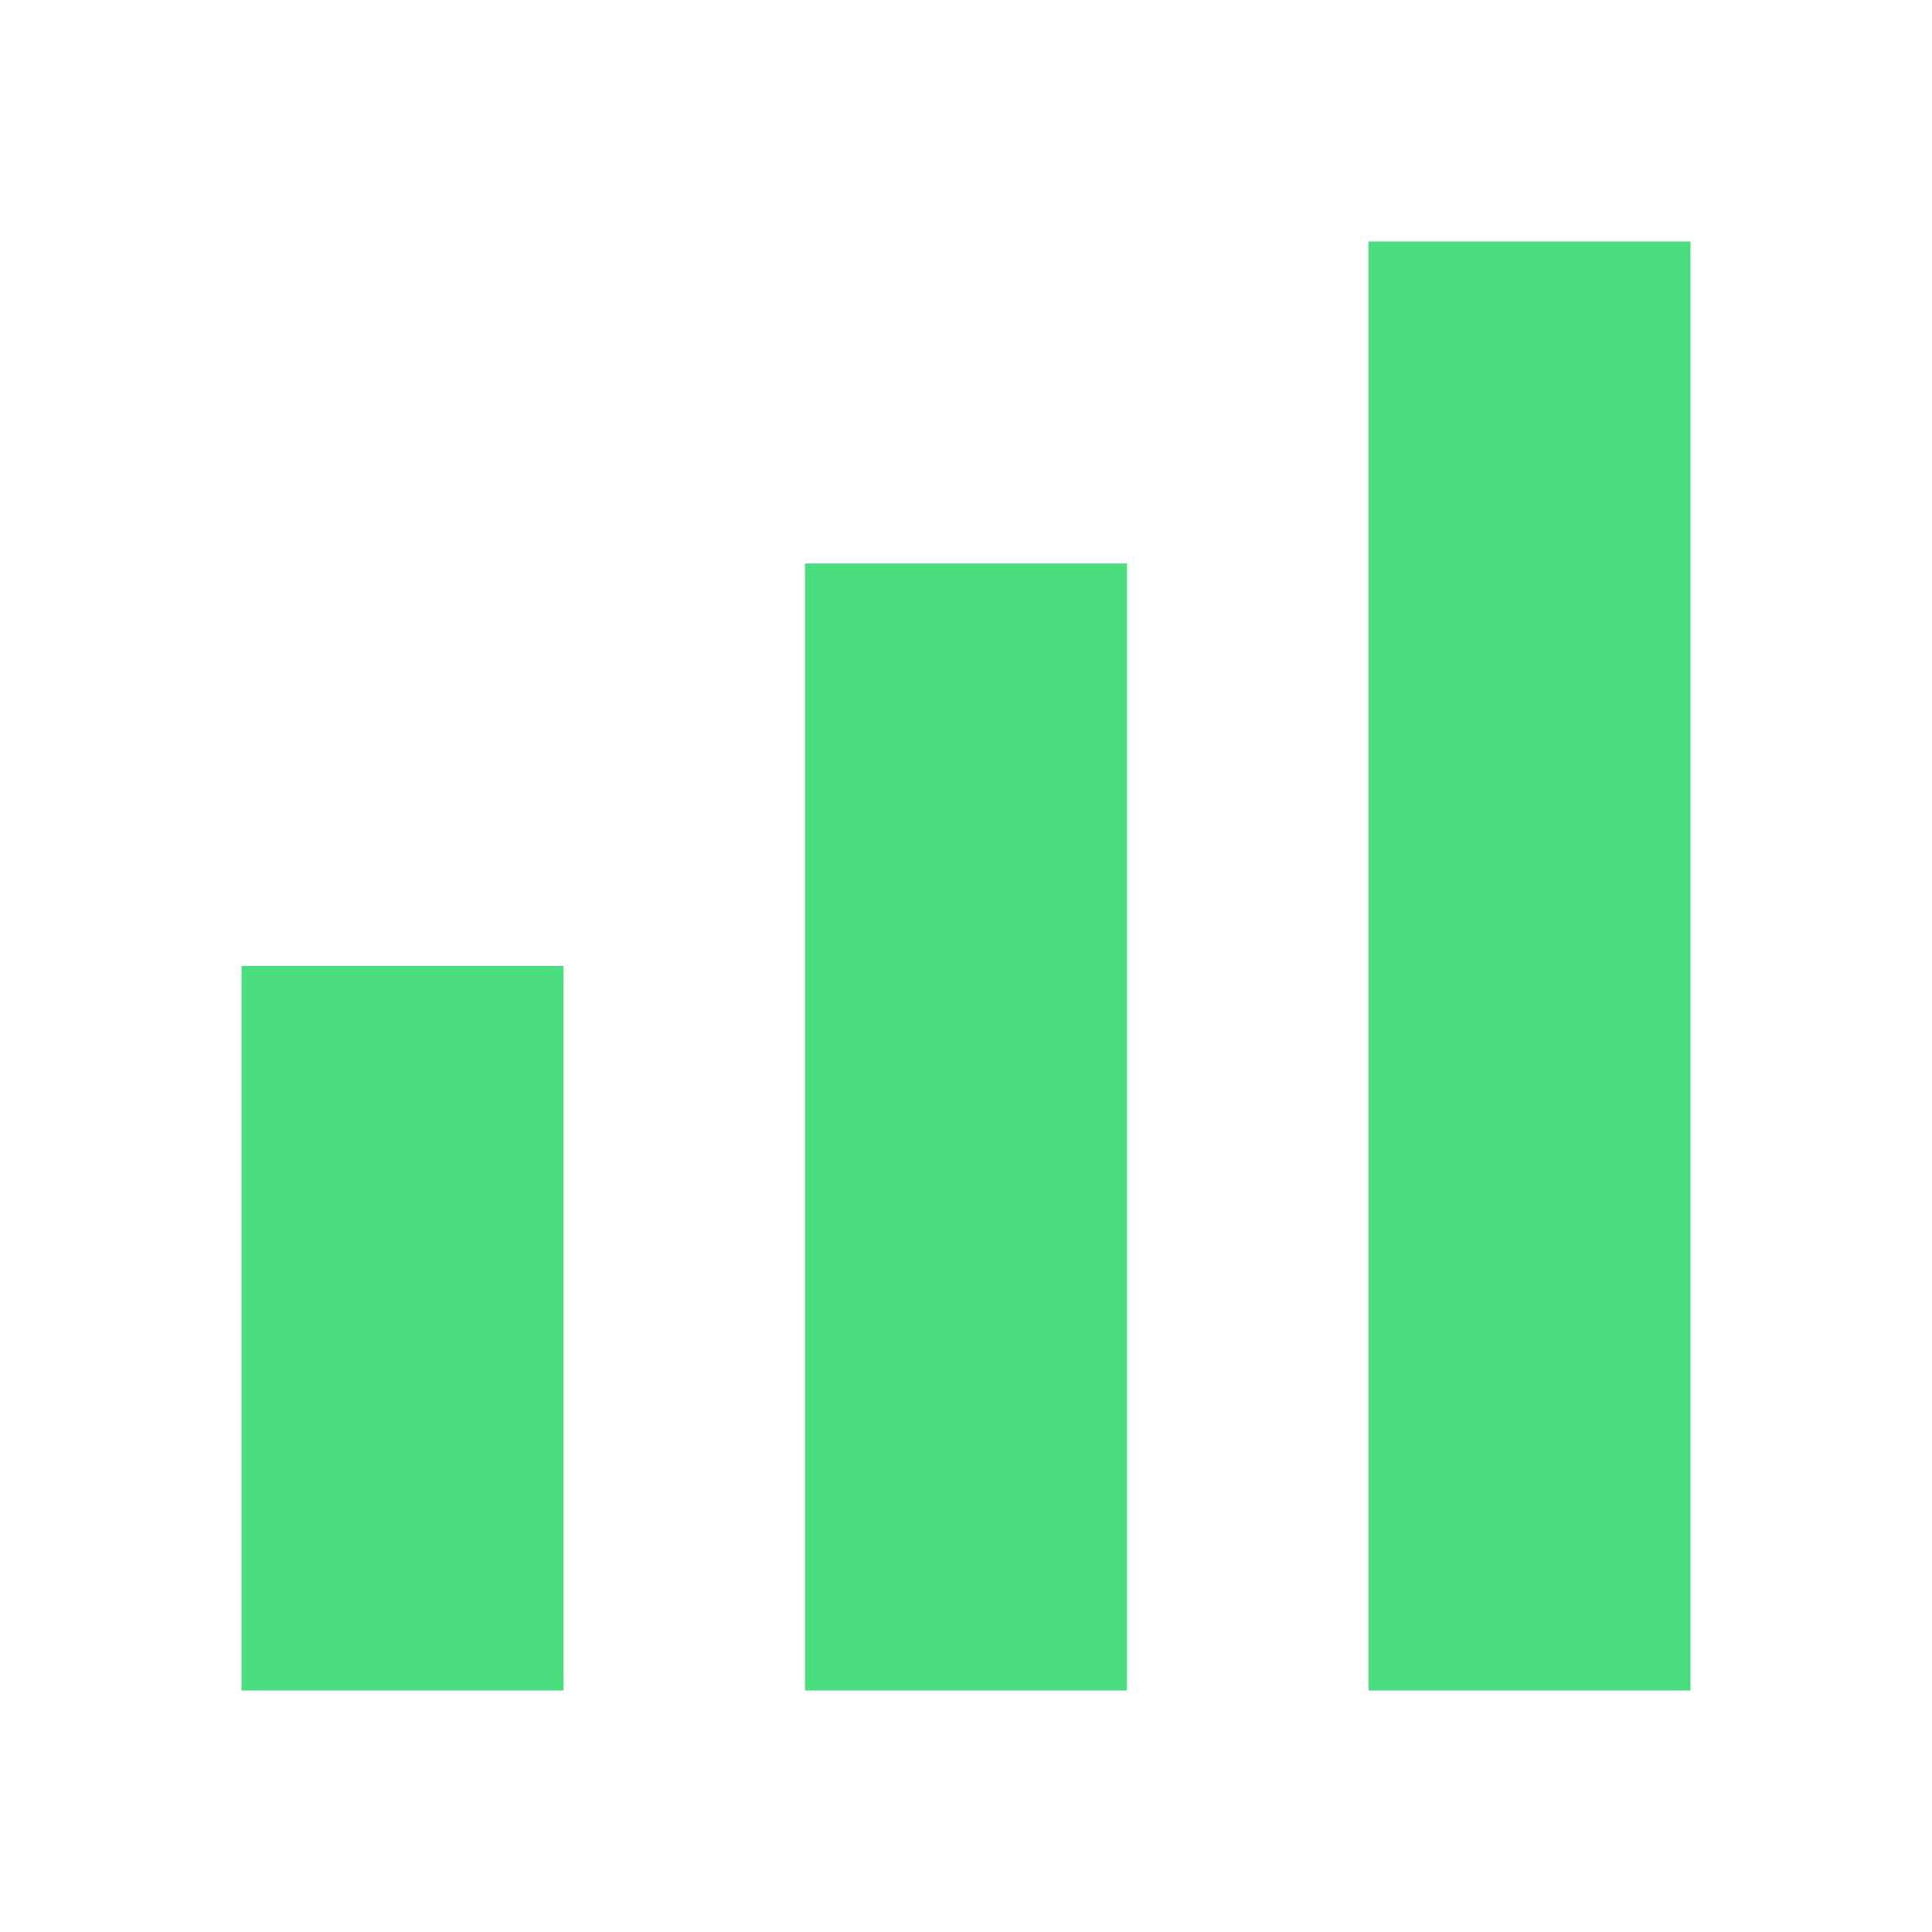
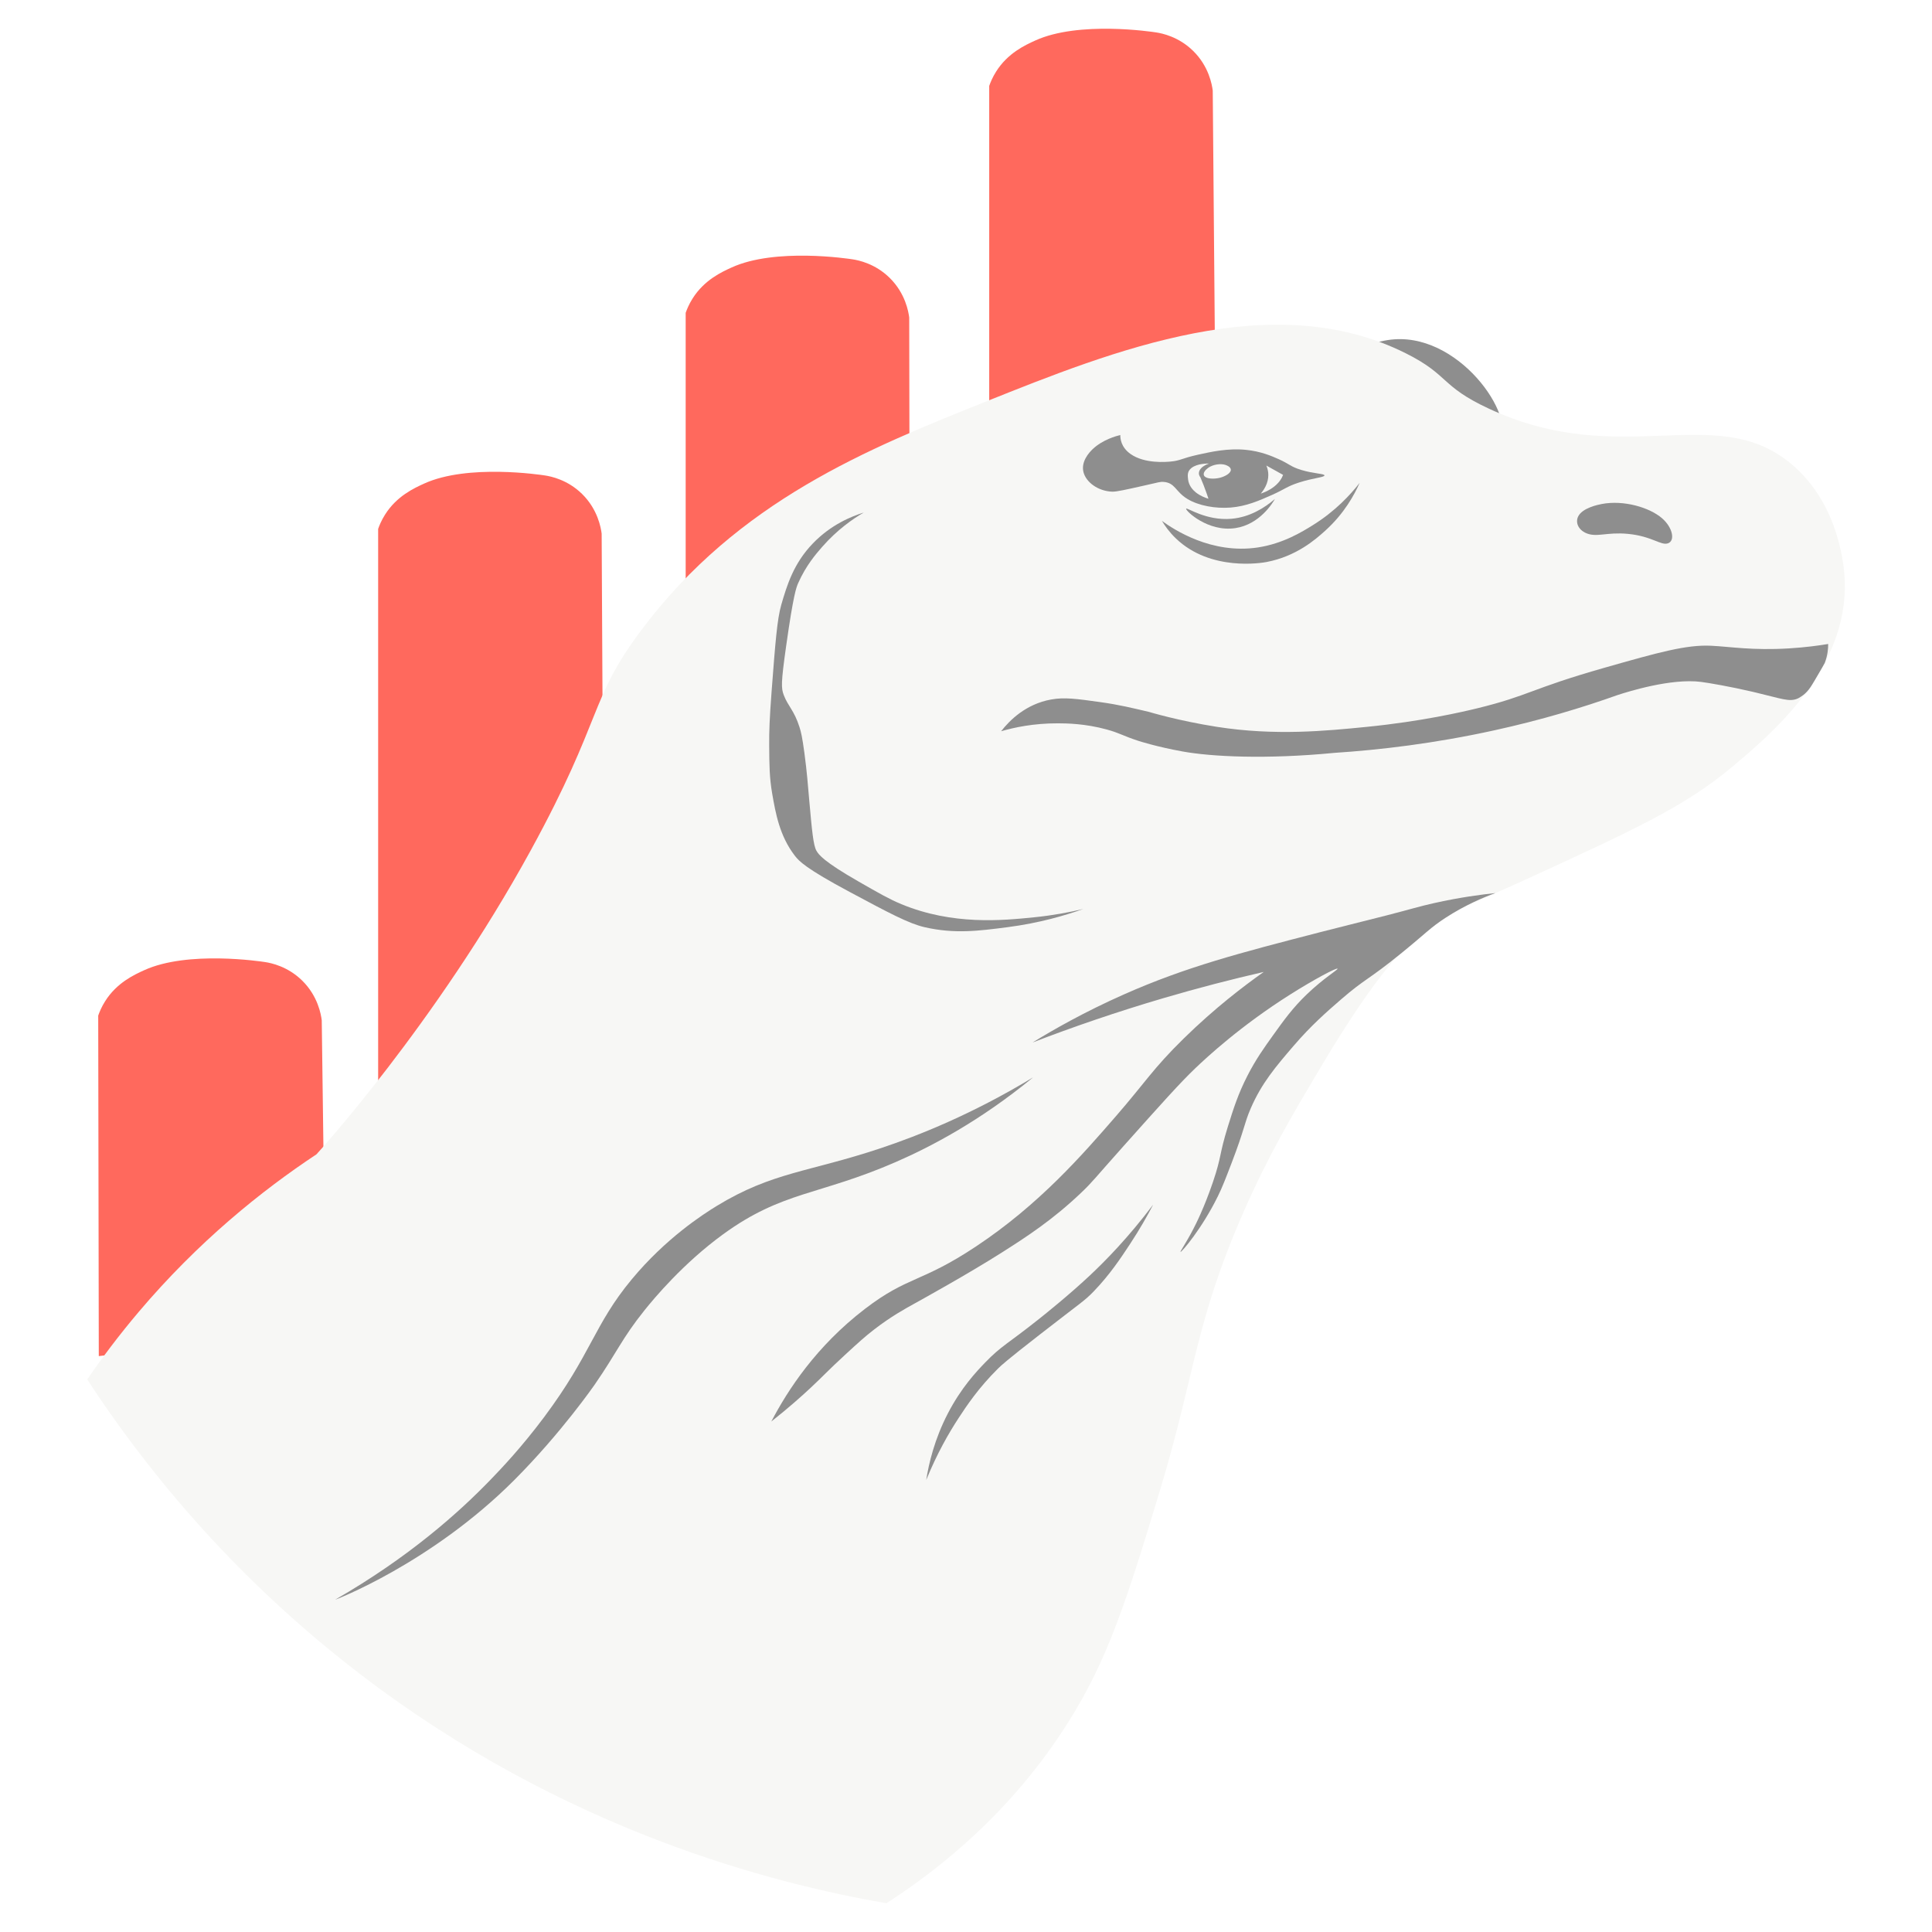
- <svg xmlns="http://www.w3.org/2000/svg" viewBox="0 0 24 24">
-   <rect x="3" y="12" width="4" height="9" fill="#4ade80" />
-   <rect x="10" y="7" width="4" height="14" fill="#4ade80" />
-   <rect x="17" y="3" width="4" height="18" fill="#4ade80" />
+ <svg xmlns="http://www.w3.org/2000/svg" viewBox="92 92 840 840">
+   <path fill="#ff695d" d="m522.08,129.39c.53-1.52,1.44-3.78,3.01-6.26,5.09-8.09,12.68-11.54,17.03-13.52,18.95-8.63,50.71-3.8,52.59-3.51,2.55.39,9.74,1.85,16.03,8.01,6.91,6.77,8.23,14.84,8.54,17.28.66,77.71,1.32,155.42,1.98,233.13-9.17,17.89-22.47,39.87-41.57,62.6-20.23,24.09-40.81,41.7-57.6,54.09V129.39Z" />
+   <path fill="#ff695d" d="m390.11,228.05c.53-1.52,1.44-3.78,3.01-6.26,5.09-8.09,12.68-11.54,17.03-13.52,18.95-8.63,50.71-3.8,52.59-3.51,2.55.39,9.74,1.85,16.03,8.01,6.91,6.77,8.23,14.84,8.54,17.28.16,92.07.32,184.14.48,276.2-13.07,6.54-26.42,13.06-40.07,19.53-19.51,9.26-38.72,18.01-57.6,26.29V228.05Z" />
+   <path fill="#ff695d" d="m256.39,322.02c.53-1.52,1.44-3.78,3.01-6.26,5.09-8.09,12.68-11.54,17.03-13.52,18.95-8.63,50.71-3.8,52.59-3.51,2.55.39,9.74,1.85,16.03,8.01,6.91,6.77,8.23,14.84,8.54,17.28.41,79.61.82,159.22,1.23,238.83-14.08,4.11-28.86,8.07-44.32,11.77-18.78,4.5-36.85,8.21-54.09,11.27v-263.88Z" />
+   <path fill="#ff695d" d="m134.69,533.59c.53-1.52,1.44-3.78,3.01-6.26,5.09-8.09,12.68-11.54,17.03-13.52,18.95-8.63,50.71-3.8,52.59-3.51,2.55.39,9.74,1.85,16.03,8.01,6.91,6.77,8.23,14.84,8.54,17.28.58,43.75,1.15,87.5,1.73,131.25-19.65,3.59-39.99,6.91-60.98,9.89-12.77,1.81-25.34,3.44-37.69,4.88-.08-49.34-.17-98.69-.25-148.03Z" />
+   <path fill="#8e8e8e" d="m667.53,263.76c-1.44-10.57,14.84-23.2,30.89-24.24,29.92-1.94,54.88,36.66,44.62,46-10.87,9.89-72.87-2.41-75.51-21.76Z" />
+   <path fill="#f7f7f5" d="m129.9,691.78c6.51-9.51,13.91-19.35,22.32-29.29,25.94-30.65,53.5-52.8,77.37-68.61,0,0,51.73-56.46,93.15-132.13,31.85-58.18,25.1-65.15,48.28-96.03,42.07-56.05,98.5-78.65,149.22-98.96,55.83-22.36,125.15-50.12,183.02-21.13,18.98,9.51,14.88,14.18,36.03,24.02,57.95,26.97,98.48-3.57,131.57,24.1,21.52,18,23.05,46.52,23.21,50.62,1.5,38.87-32.37,67.18-49.37,81.39-20.35,17.01-43.21,27.49-88.92,48.44-26.65,12.22-33.4,13.68-45.84,23.61-6.61,5.28-18.7,16.04-44.03,58.71-12.37,20.84-22.45,37.82-33.36,62.71-20.93,47.77-20.83,69.72-36.02,120.08-15,49.74-23.05,74.44-40.03,101.4-24.86,39.49-56.51,64.23-79.11,78.8-49.39-8.6-139.93-31.43-229.17-99.91-57.46-44.08-95.06-92.27-118.3-127.83Z" />
+   <path fill="#8e8e8e" d="m527.27,409.93c3.72-4.79,10.76-11.81,21.73-13.8,5.78-1.05,11.01-.32,21.49,1.15,8.13,1.14,13.53,2.48,20.99,4.22,0,0,12.72,3.87,29.64,6.52,25.39,3.97,47.49,1.76,65.2,0,23.79-2.37,41.59-6.51,47.91-8.05,22.59-5.51,23.16-8.47,55.32-17.63,23.65-6.74,35.69-10.1,46.43-9.58,8.35.4,17.9,2.12,33.84,1.15,7.2-.44,13.1-1.26,17.04-1.92.02,1.97-.21,4.89-1.48,8.24-.12.31-1.48,2.64-4.2,7.28-2.05,3.5-3.31,5.6-6.28,7.46-.64.4-.95.6-1.38.78-3.64,1.51-6.8.04-18.28-2.68-.28-.07-.73-.17-1.3-.31-9.26-2.17-19.3-3.91-22.41-4.29-13-1.62-31.52,4.19-36.31,5.75-15.08,5.38-33,10.82-53.59,15.33-26.06,5.72-49.71,8.49-69.4,9.78-29.92,2.9-53.6,1.64-65.94-.58-11.42-2.05-19.26-4.61-19.26-4.61-7.11-2.32-8.04-3.38-13.84-4.97-9.45-2.59-17.52-2.67-21.24-2.68-10.65-.04-19.21,1.85-24.7,3.45Z" />
+   <path fill="#8e8e8e" d="m778.07,316.74c1.73-3.94,8.94-5.33,10.3-5.6,9.57-1.85,20.86,1.5,26.26,6.19,4.64,4.02,5.79,9.77,2.57,10.9-3.07,1.08-6.96-3.14-17.51-4.12-9.16-.85-13.47,1.66-18.02-.29-3.53-1.52-4.68-4.64-3.6-7.07Z" />
+   <path fill="#8e8e8e" d="m579.09,281.14c-.02,1.44.23,5.24,4.43,8.23,6.11,4.35,15.65,3.47,17.3,3.32,4.62-.42,4.61-1.34,12.12-3.01,5.75-1.27,12.89-2.85,20.65-2.11,6.62.64,11.4,2.75,14.26,4.02,4.77,2.11,5.14,3.27,9.83,4.71,5.71,1.75,10.29,1.6,10.17,2.43-.12.83-4.78,1.04-11.06,3.06-5.33,1.72-6.16,2.92-11.75,5.4-5.54,2.46-11.16,4.95-18.03,5.49-6.51.51-13.88-.77-18.77-3.76-5.3-3.24-5.25-7.01-10.35-7.4-1.4-.11-1.96.13-7.77,1.45-8.46,1.91-12.69,2.86-14.53,2.8-6.15-.21-11.42-4.1-12.52-8.53-1.12-4.49,2.34-8.39,4.04-10,4.32-4.09,10.24-5.68,11.99-6.11Z" />
+   <path fill="#f7f7f5" d="m617.62,293.56c-.45-.02-5-.15-7.62,1.93-1.84,1.47-1.65,3.17-1.44,4.98.33,2.87,2.31,4.76,3.32,5.58,1.9,1.55,4.11,2.37,5.54,2.8-.26-.8-.53-1.61-.82-2.42-.84-2.39-1.74-4.69-2.7-6.91-.23-.28-1.04-1.37-.42-2.82.69-1.61,2.64-2.51,3.09-2.72.41-.19.78-.32,1.05-.41Z" />
+   <path fill="#f7f7f5" d="m624.84,294.15c.35.11,2.28.78,2.31,2.09.03,1.59-2.73,2.99-4.82,3.5-2.33.58-5.88.57-6.78-.88-.74-1.18.68-2.7,1.79-3.48,1.95-1.37,5.21-1.99,7.5-1.24Z" />
+   <path fill="#f7f7f5" d="m642.58,294.42c.64,1.49,1.48,4.31.18,7.85-.65,1.78-1.67,3.25-2.59,4.34,1.23-.41,2.79-1.05,4.35-2.02,3.71-2.31,4.94-5,5.34-6.11-2.43-1.36-4.85-2.71-7.28-4.07Z" />
+   <path fill="#8e8e8e" d="m742.21,480.29c-6.01.62-15.38,1.83-26.77,4.38-6.69,1.49-10.51,2.76-20.85,5.4-12.54,3.2-20.26,5.07-28.62,7.23-34.96,9.04-58.21,15.05-85.25,27.03-17.38,7.7-30.93,15.48-39.78,20.93,17.37-6.69,36.38-13.25,56.95-19.3,15.15-4.45,29.72-8.21,43.57-11.38-8.78,6.19-21.31,15.74-34.77,28.92-13.41,13.13-16.67,19.01-29.27,33.53-14.83,17.09-33.52,38.62-61.12,56.94-23.85,15.83-29.55,12.79-48.21,27.09-21.26,16.28-33.6,35.34-40.73,48.98,7.52-5.93,13.26-11.07,17.07-14.63,5.59-5.22,7.56-7.52,14.98-14.35,5.56-5.11,8.5-7.82,12.6-10.98,7.44-5.75,13.7-9.16,17.41-11.21,3.31-1.83,23.75-13.14,38.09-22.25,10.43-6.63,22.05-14.09,34.67-26.14,5.02-4.79,5.44-5.77,18.35-20.22,16.38-18.34,24.57-27.51,31.11-33.75,5.2-4.96,19.81-18.51,41.26-32.08,10.41-6.58,20.26-11.8,20.64-11.26.3.43-5.89,3.97-13.37,11.16-6.16,5.92-9.94,11.2-14.65,17.77-3.94,5.49-7.5,10.47-11.17,17.63-4.05,7.92-6.05,14.25-8.45,21.95-3.94,12.67-2.64,12.74-6.52,24.21-3.81,11.24-7.55,18.55-8.55,20.47-3.38,6.49-5.81,9.8-5.57,9.94.43.25,9.32-10.09,16.25-24.19,1.95-3.97,3.3-7.5,6.01-14.56,5.77-15.06,5.31-16.78,8.28-23.66,4.74-10.97,10.92-18.17,18.5-27.02,7.66-8.94,14.45-14.87,20.75-20.33,10.63-9.21,11.6-8.21,26.44-20.28,10.66-8.67,12.3-10.87,19.1-15.28,8.59-5.57,16.41-8.83,21.62-10.7Z" />
+   <path fill="#8e8e8e" d="m541.18,560.42c-26.38,15.96-49.58,25.23-66.29,30.81-31.33,10.45-47.07,10.32-71.26,25.09-6.05,3.7-22.17,14.08-36.99,31.95-16.44,19.82-17.45,32.28-38.06,59.86-9.98,13.36-18.83,22.59-23.21,27.13-13.71,14.22-35.44,33.71-67.59,52.22-.67.39,41.55-15.64,77.8-51.96,20.5-20.54,34.96-41.48,34.96-41.48,9.87-14.3,11.8-20.03,21.67-32.34,4.06-5.07,16.83-20.44,34.23-33.09,25.86-18.8,41.58-16.79,75.12-31.42,15.11-6.59,36.39-17.68,59.62-36.77Z" />
+   <path fill="#8e8e8e" d="m593.3,615.85c-10.67,14.13-20.51,24.2-27.6,30.84-9.05,8.47-19.31,16.67-21.91,18.74-13.58,10.81-16.46,11.71-23.39,18.9-3.78,3.91-10.46,10.95-16.31,22.25-5.77,11.14-8.24,21.62-9.39,28.91,4.64-11.41,9.79-20.39,14.08-26.94,3.37-5.16,8.62-13.09,17.14-21.52,1.42-1.4,3.47-3.36,18.57-15.1,18.04-14.03,19.06-14.31,23.17-18.6,6.91-7.2,11.58-14.27,15.53-20.25,4.41-6.68,7.75-12.66,10.13-17.22Z" />
+   <path fill="#8e8e8e" d="m467.54,314.84c-4.72,2.76-11.45,7.41-17.92,14.76-2.8,3.18-7.15,8.21-10.54,15.82-.87,1.95-2.11,5.05-5.27,27.41-2.28,16.12-2.18,18.36-1.05,21.35,1.85,4.92,4.5,6.56,6.85,13.97.67,2.11,1.2,4.3,2.11,11.07,1.17,8.65,1.54,14.2,2.11,20.56,1.18,13.19,1.77,19.78,3.16,22.14.96,1.64,3.01,4.6,18.45,13.44,8.88,5.08,13.31,7.63,18.45,9.75,22.4,9.27,44.05,7.09,57.69,5.72,8.4-.85,15.62-2.24,21.39-3.61-7.68,2.74-18.95,6.1-32.95,7.91-12.58,1.63-23.04,2.98-36,0-6.92-1.59-15.46-6.16-32.53-15.29-19.22-10.28-22.09-13.43-23.92-15.8-6.64-8.62-8.36-18.53-9.82-26.9-1.22-7-1.26-12.39-1.32-21.09-.04-6.04.16-11.75,1.05-23.46,1.6-20.96,2.4-31.44,4.22-37.69,2.47-8.48,5.34-17.93,13.71-26.62,7.9-8.22,16.92-11.82,22.14-13.44Z" />
+   <path fill="#8e8e8e" d="m607.72,313.18c.33-.69,8.63,5.35,19.74,4.37,7.94-.7,14.3-4.72,18.85-8.6-.85,1.49-6.49,11.07-17.24,12.67-11.99,1.78-21.72-7.65-21.35-8.43Z" />
+   <path fill="#8e8e8e" d="m597.2,318.48c5.08,3.69,21.48,14.6,41.71,11.54,10.96-1.66,19.31-6.85,23.84-9.66,9.93-6.17,16.5-13.4,20.4-18.42-2.19,4.97-6.6,13.27-15.04,20.87-4.23,3.81-12.53,11.09-25.47,13.55-1.78.34-24.31,4.27-39.44-10.31-2.88-2.77-4.79-5.55-6-7.56Z" />
</svg>
